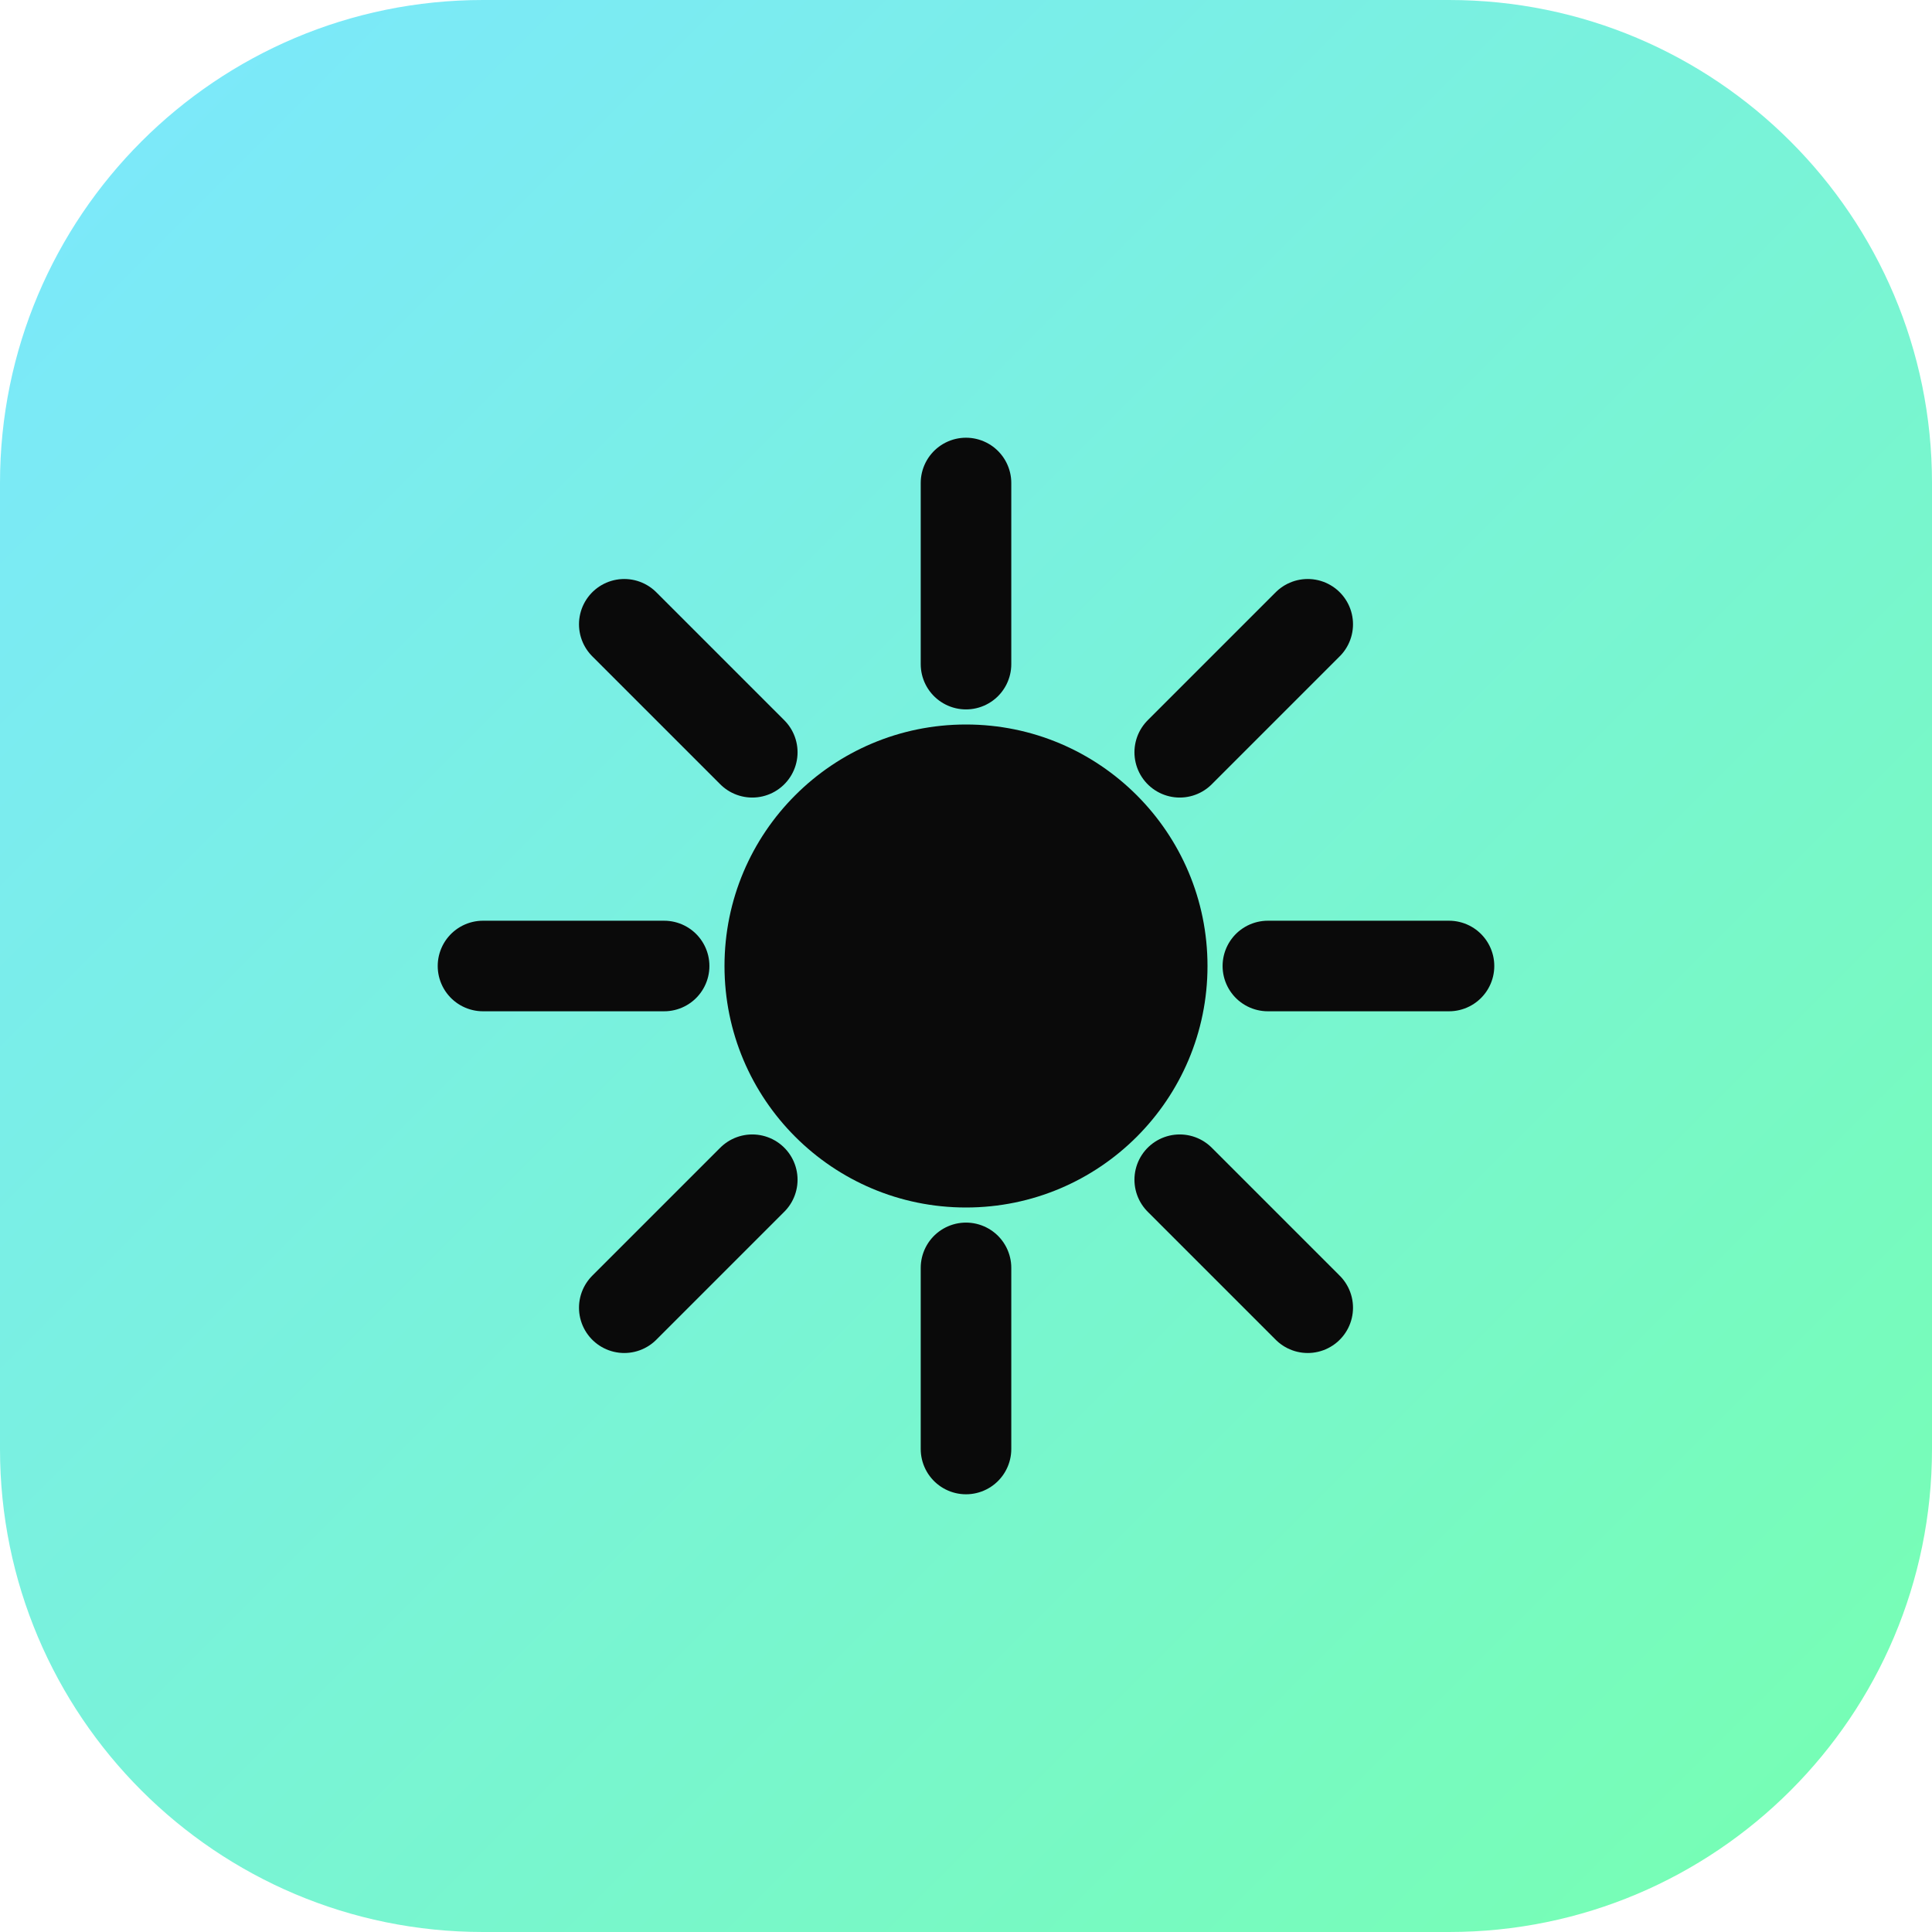
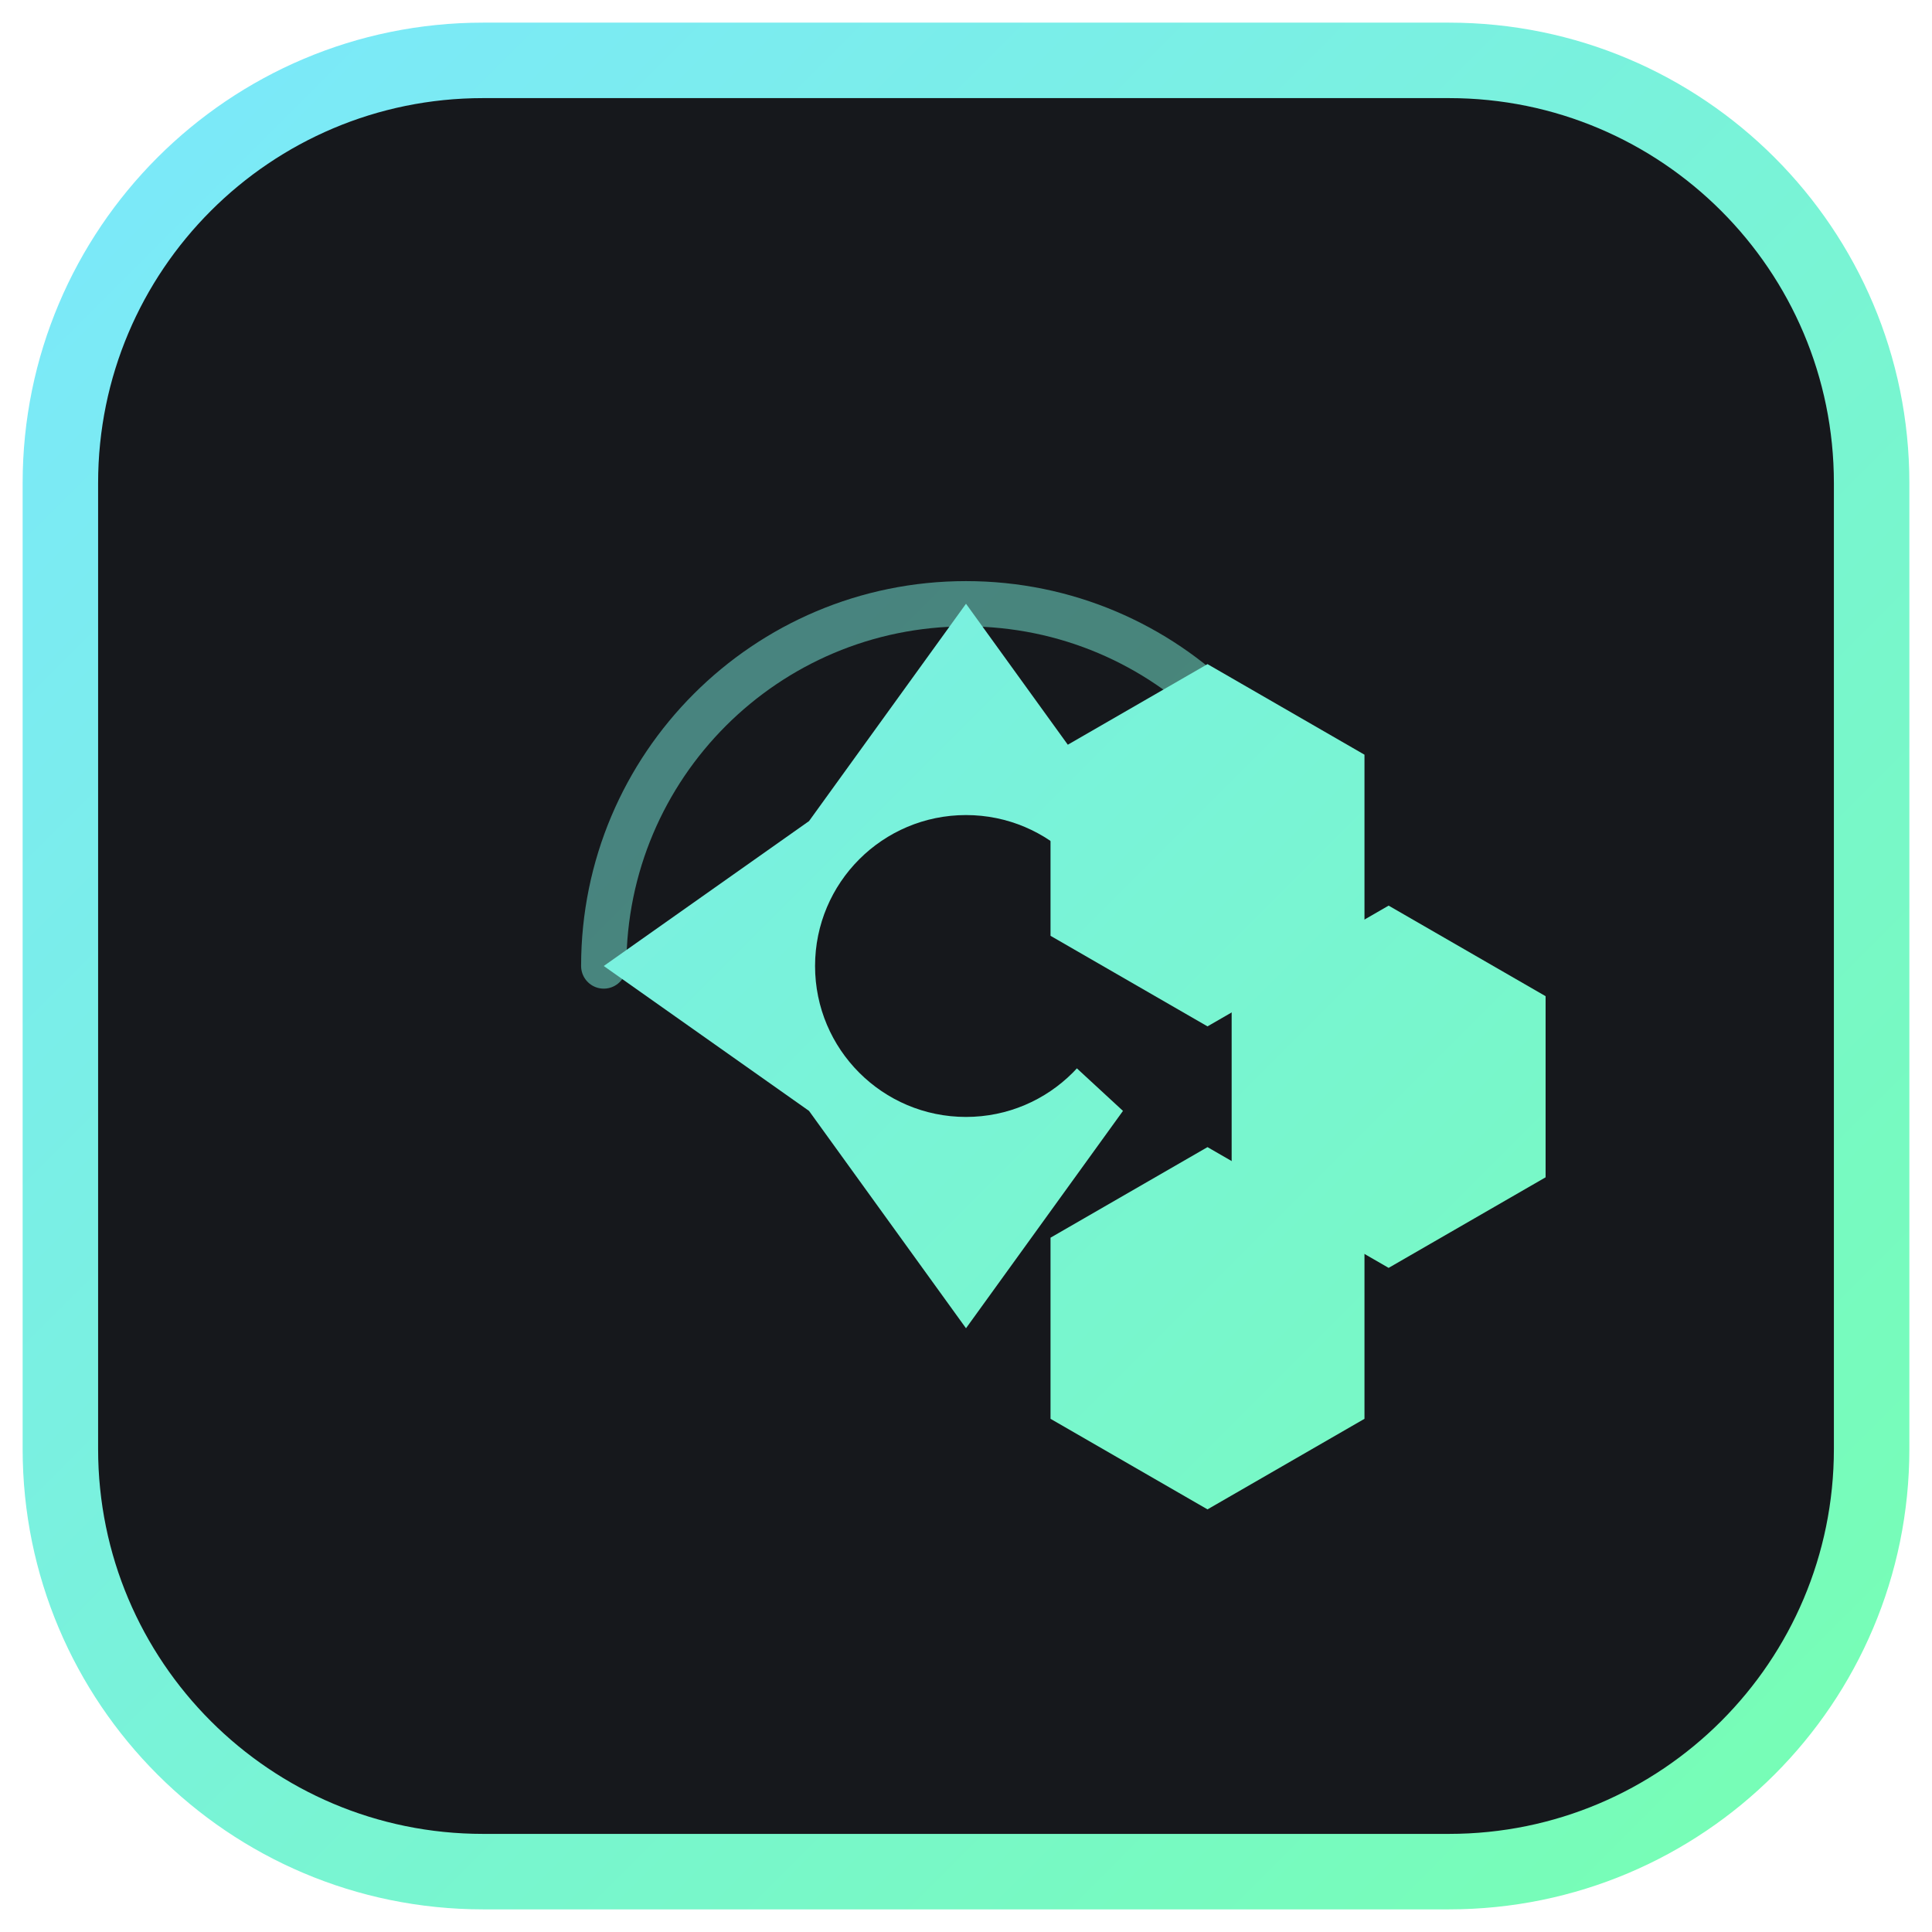
- <svg xmlns="http://www.w3.org/2000/svg" viewBox="0 0 32 32" fill="none">
-   <rect width="32" height="32" rx="8" fill="url(#a)" />
-   <path d="M16 8v3M16 21v3M8 16h3M21 16h3M10.34 10.34l2.12 2.12M19.54 19.54l2.12 2.12M10.34 21.66l2.12-2.12M19.54 12.46l2.12-2.12" stroke="#0a0a0a" stroke-width="1.5" stroke-linecap="round" />
-   <circle cx="16" cy="16" r="4" fill="#0a0a0a" />
+ <svg xmlns="http://www.w3.org/2000/svg" viewBox="0 0 64 64" fill="none">
  <defs>
-     <linearGradient id="a" x1="0" y1="0" x2="32" y2="32" gradientUnits="userSpaceOnUse">
+     <linearGradient id="border" x1="0" y1="0" x2="64" y2="64" gradientUnits="userSpaceOnUse">
+       <stop stop-color="#7ce7ff" />
+       <stop offset="1" stop-color="#76ffb0" />
+     </linearGradient>
+     <linearGradient id="fill" x1="0" y1="0" x2="64" y2="64" gradientUnits="userSpaceOnUse">
      <stop stop-color="#7ce7ff" />
      <stop offset="1" stop-color="#76ffb0" />
    </linearGradient>
  </defs>
+   <rect x="2" y="2" width="60" height="60" rx="14" fill="#16181c" stroke="url(#border)" stroke-width="2.5" />
+   <path d="M20 32 A12 12 0 0 1 44 32" stroke="url(#fill)" stroke-width="1.5" fill="none" stroke-linecap="round" opacity="0.5" />
+   <path d="M32 32 L44 32 L37.2 27.2 L32 20 L26.8 27.2 L20 32 L26.8 36.8 L32 44 L37.2 36.8 Z" fill="url(#fill)" />
+   <circle cx="32" cy="32" r="5" fill="#16181c" />
+   <path d="M40 22 L45.2 25 L45.2 31 L40 34 L34.8 31 L34.8 25 Z" fill="url(#fill)" />
+   <path d="M46 30 L51.2 33 L51.2 39 L46 42 L40.8 39 L40.8 33 Z" fill="url(#fill)" />
+   <path d="M40 38 L45.2 41 L45.2 47 L40 50 L34.8 47 L34.8 41 Z" fill="url(#fill)" />
</svg>
